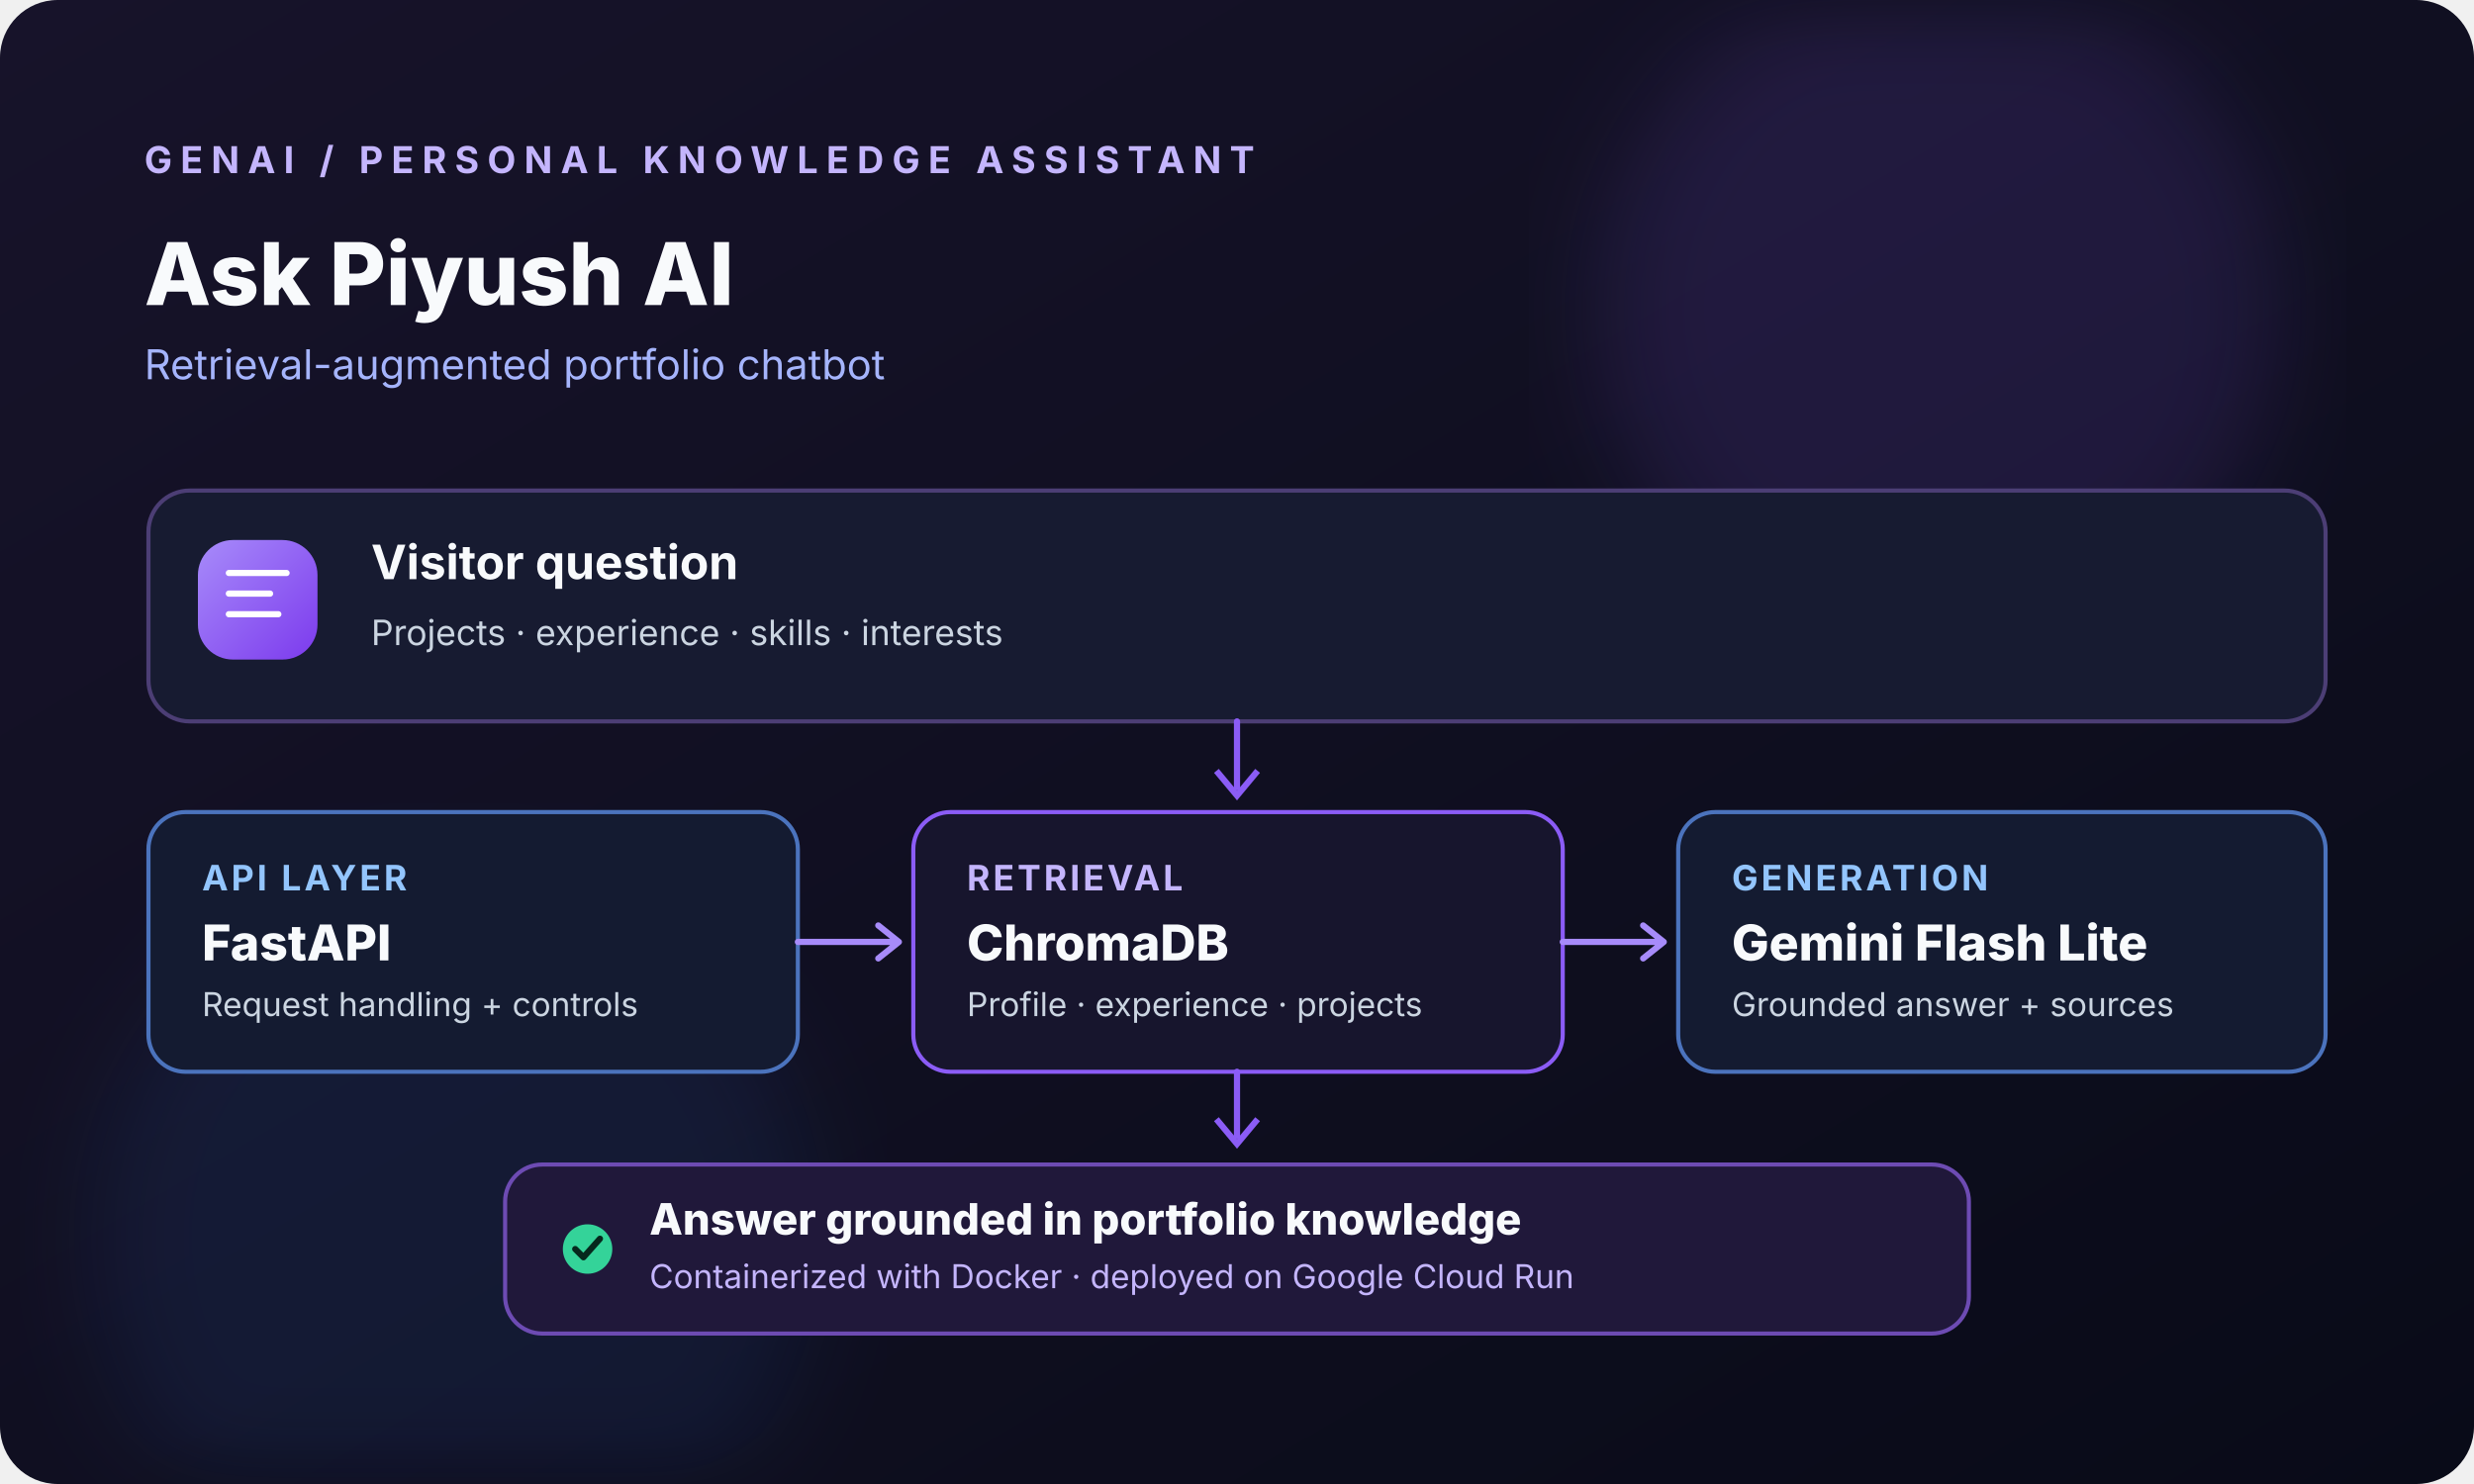
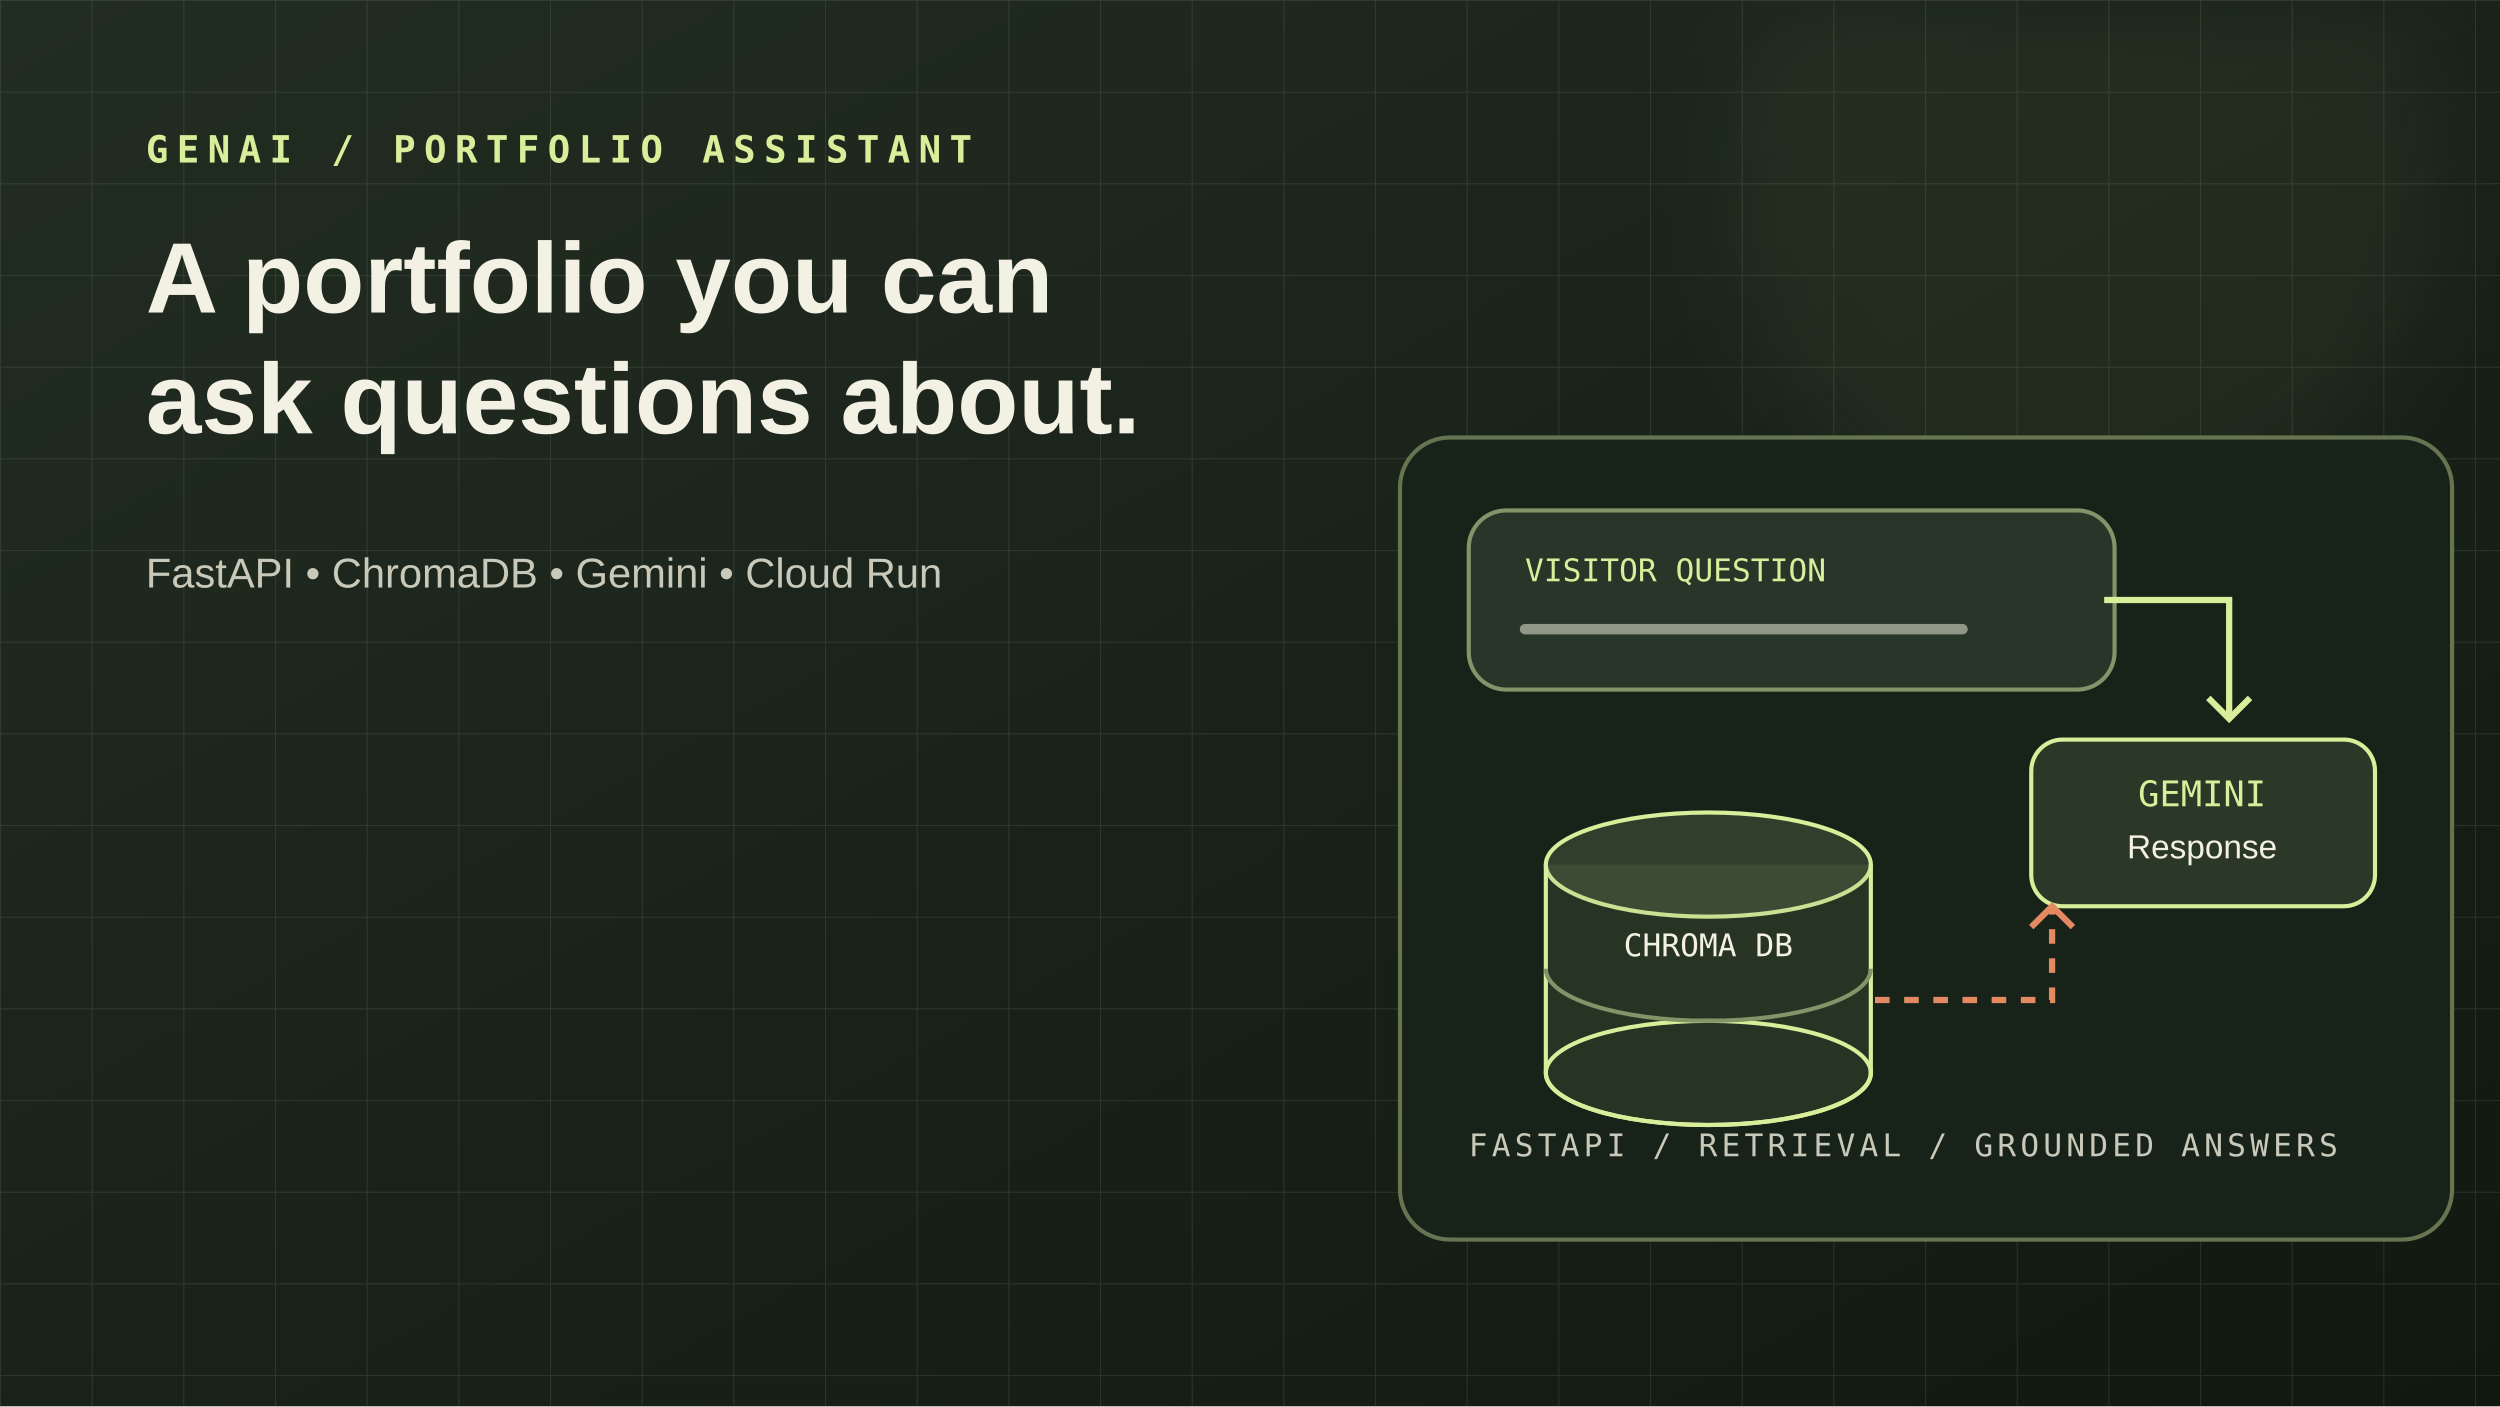
- <svg xmlns="http://www.w3.org/2000/svg" width="1200" height="720" viewBox="0 0 1200 720" role="img" aria-labelledby="title desc">
+ <svg xmlns="http://www.w3.org/2000/svg" width="1200" height="675" viewBox="0 0 1200 675" role="img">
  <defs>
-     <linearGradient id="bg" x1="0" y1="0" x2="1" y2="1">
-       <stop offset="0" stop-color="#17132a" />
-       <stop offset="1" stop-color="#090b18" />
+     <linearGradient id="wash" x1="0" x2="1" y1="0" y2="1">
+       <stop stop-color="#222d22" />
+       <stop offset="1" stop-color="#111810" />
    </linearGradient>
-     <linearGradient id="purple" x1="0" y1="0" x2="1" y2="1">
-       <stop offset="0" stop-color="#a78bfa" />
-       <stop offset="1" stop-color="#7c3aed" />
+     <pattern id="grid" width="44" height="44" patternUnits="userSpaceOnUse">
+       <path d="M44 0H0V44" fill="none" stroke="#75836a" stroke-opacity=".22" stroke-width="1" />
+     </pattern>
+     <linearGradient id="sage" x1="0" x2="1">
+       <stop stop-color="#d9ee9a" />
+       <stop offset="1" stop-color="#829568" />
    </linearGradient>
-     <linearGradient id="blue" x1="0" y1="0" x2="1" y2="0">
-       <stop offset="0" stop-color="#60a5fa" />
-       <stop offset="1" stop-color="#818cf8" />
-     </linearGradient>
-     <filter id="glow">
-       <feGaussianBlur stdDeviation="24" />
+     <filter id="soft">
+       <feGaussianBlur stdDeviation="20" />
    </filter>
  </defs>
-   <rect width="1200" height="720" rx="28" fill="url(#bg)" />
-   <circle cx="940" cy="150" r="165" fill="#8b5cf6" opacity=".13" filter="url(#glow)" />
-   <circle cx="220" cy="600" r="175" fill="#3b82f6" opacity=".09" filter="url(#glow)" />
-   <g font-family="Inter,Segoe UI,Arial,sans-serif">
-     <text x="70" y="84" fill="#c4b5fd" font-size="18" letter-spacing="4" font-weight="700">GENAI / PERSONAL KNOWLEDGE ASSISTANT</text>
-     <text x="70" y="148" fill="#f8fafc" font-size="42" font-weight="800">Ask Piyush AI</text>
-     <text x="70" y="184" fill="#a5b4fc" font-size="20">Retrieval-augmented portfolio chatbot</text>
-     <rect x="72" y="238" width="1056" height="112" rx="20" fill="#171b31" stroke="#4c3e75" stroke-width="2" />
-     <rect x="96" y="262" width="58" height="58" rx="17" fill="url(#purple)" />
-     <path d="M111 278h28M111 288h20M111 298h24" fill="none" stroke="#fff" stroke-width="3" stroke-linecap="round" />
-     <text x="180" y="281" fill="#f8fafc" font-size="23" font-weight="700">Visitor question</text>
-     <text x="180" y="313" fill="#cbd5e1" font-size="17">Projects · experience · skills · interests</text>
-     <path d="M600 350v32" stroke="#8b5cf6" stroke-width="3" stroke-linecap="round" />
-     <path d="M590 374l10 12 10-12" fill="none" stroke="#8b5cf6" stroke-width="3" />
-     <rect x="72" y="394" width="315" height="126" rx="18" fill="#141b31" stroke="#4b73bd" stroke-width="2" />
-     <rect x="443" y="394" width="315" height="126" rx="18" fill="#17152d" stroke="#8b5cf6" stroke-width="2" />
-     <rect x="814" y="394" width="314" height="126" rx="18" fill="#141b31" stroke="#4b73bd" stroke-width="2" />
-     <text x="98" y="432" fill="#93c5fd" font-size="17" letter-spacing="1.5" font-weight="700">API LAYER</text>
-     <text x="98" y="466" fill="#f8fafc" font-size="24" font-weight="800">FastAPI</text>
-     <text x="98" y="493" fill="#cbd5e1" font-size="16">Request handling + controls</text>
-     <text x="469" y="432" fill="#c4b5fd" font-size="17" letter-spacing="1.5" font-weight="700">RETRIEVAL</text>
-     <text x="469" y="466" fill="#f8fafc" font-size="24" font-weight="800">ChromaDB</text>
-     <text x="469" y="493" fill="#cbd5e1" font-size="16">Profile · experience · projects</text>
-     <text x="840" y="432" fill="#93c5fd" font-size="17" letter-spacing="1.5" font-weight="700">GENERATION</text>
-     <text x="840" y="466" fill="#f8fafc" font-size="24" font-weight="800">Gemini Flash Lite</text>
-     <text x="840" y="493" fill="#cbd5e1" font-size="16">Grounded answer + sources</text>
-     <path d="M387 457h49m-10-8 10 8-10 8M758 457h49m-10-8 10 8-10 8" fill="none" stroke="#a78bfa" stroke-width="3" stroke-linecap="round" stroke-linejoin="round" />
-     <path d="M600 520v31" stroke="#8b5cf6" stroke-width="3" stroke-linecap="round" />
-     <path d="M590 543l10 12 10-12" fill="none" stroke="#8b5cf6" stroke-width="3" />
-     <rect x="245" y="565" width="710" height="82" rx="18" fill="#20183a" stroke="#6d4bb3" stroke-width="2" />
-     <circle cx="285" cy="606" r="12" fill="#34d399" />
-     <path d="M279 606l4 4 8-9" fill="none" stroke="#06281d" stroke-width="3" stroke-linecap="round" stroke-linejoin="round" />
-     <text x="315" y="599" fill="#f8fafc" font-size="21" font-weight="800">Answer grounded in portfolio knowledge</text>
-     <text x="315" y="625" fill="#c4b5fd" font-size="16">Containerized with Docker · deployed on Google Cloud Run</text>
+   <rect width="1200" height="675" fill="url(#wash)" />
+   <rect width="1200" height="675" fill="url(#grid)" />
+   <circle cx="1000" cy="90" r="170" fill="#9eaa70" opacity=".07" filter="url(#soft)" />
+   <text x="70" y="78" font-family="monospace" font-size="18" fill="#d9ee9a" font-weight="700" letter-spacing="4">GENAI / PORTFOLIO ASSISTANT</text>
+   <text x="70" y="150" font-family="Arial,sans-serif" font-size="48" fill="#f3f0e4" font-weight="700">A portfolio you can</text>
+   <text x="70" y="208" font-family="Arial,sans-serif" font-size="48" fill="#f3f0e4" font-weight="700">ask questions about.</text>
+   <text x="70" y="282" font-family="Arial,sans-serif" font-size="20" fill="#c9c9b9" font-weight="400">FastAPI  •  ChromaDB  •  Gemini  •  Cloud Run</text>
+   <g transform="translate(650 190)">
+     <rect x="22" y="20" width="505" height="385" rx="24" fill="#172218" stroke="#657451" stroke-width="2" />
+     <rect x="55" y="55" width="310" height="86" rx="18" fill="#273629" stroke="#829568" stroke-width="2" />
+     <text x="82" y="89" fill="#d9ee9a" font-family="monospace" font-size="15">VISITOR QUESTION</text>
+     <path d="M82 112h210" stroke="#c9c9b9" stroke-width="5" stroke-linecap="round" opacity=".65" />
+     <path d="M360 98H420V155" stroke="#d9ee9a" stroke-width="3" fill="none" />
+     <path d="M410 145l10 10 10-10" stroke="#d9ee9a" stroke-width="3" fill="none" />
+     <rect x="325" y="165" width="165" height="80" rx="15" fill="#829568" fill-opacity=".2" stroke="#d9ee9a" stroke-width="2" />
+     <text x="407" y="197" fill="#d9ee9a" font-size="17" font-family="monospace" text-anchor="middle">GEMINI</text>
+     <text x="407" y="222" fill="#f3f0e4" font-size="16" font-family="Arial,sans-serif" text-anchor="middle">Response</text>
+     <g transform="translate(75 190)">
+       <ellipse cx="95" cy="35" rx="78" ry="25" fill="#829568" fill-opacity=".25" stroke="#d9ee9a" stroke-width="2" />
+       <path d="M17 35v100c0 14 35 25 78 25s78-11 78-25V35" fill="#829568" fill-opacity=".16" stroke="#d9ee9a" stroke-width="2" />
+       <ellipse cx="95" cy="135" rx="78" ry="25" fill="none" stroke="#d9ee9a" stroke-width="2" />
+       <path d="M17 85c0 14 35 25 78 25s78-11 78-25" stroke="#829568" stroke-width="2" fill="none" />
+       <text x="95" y="79" fill="#f3f0e4" font-family="monospace" font-size="15" text-anchor="middle">CHROMA DB</text>
+     </g>
+     <path d="M250 290H335V245" stroke="#e38a63" stroke-width="3" fill="none" stroke-dasharray="7 7" />
+     <path d="M325 255l10-10 10 10" stroke="#e38a63" stroke-width="3" fill="none" />
+     <text x="55" y="365" fill="#c9c9b9" font-family="monospace" font-size="15" letter-spacing="2">FASTAPI  /  RETRIEVAL  /  GROUNDED ANSWERS</text>
  </g>
</svg>
